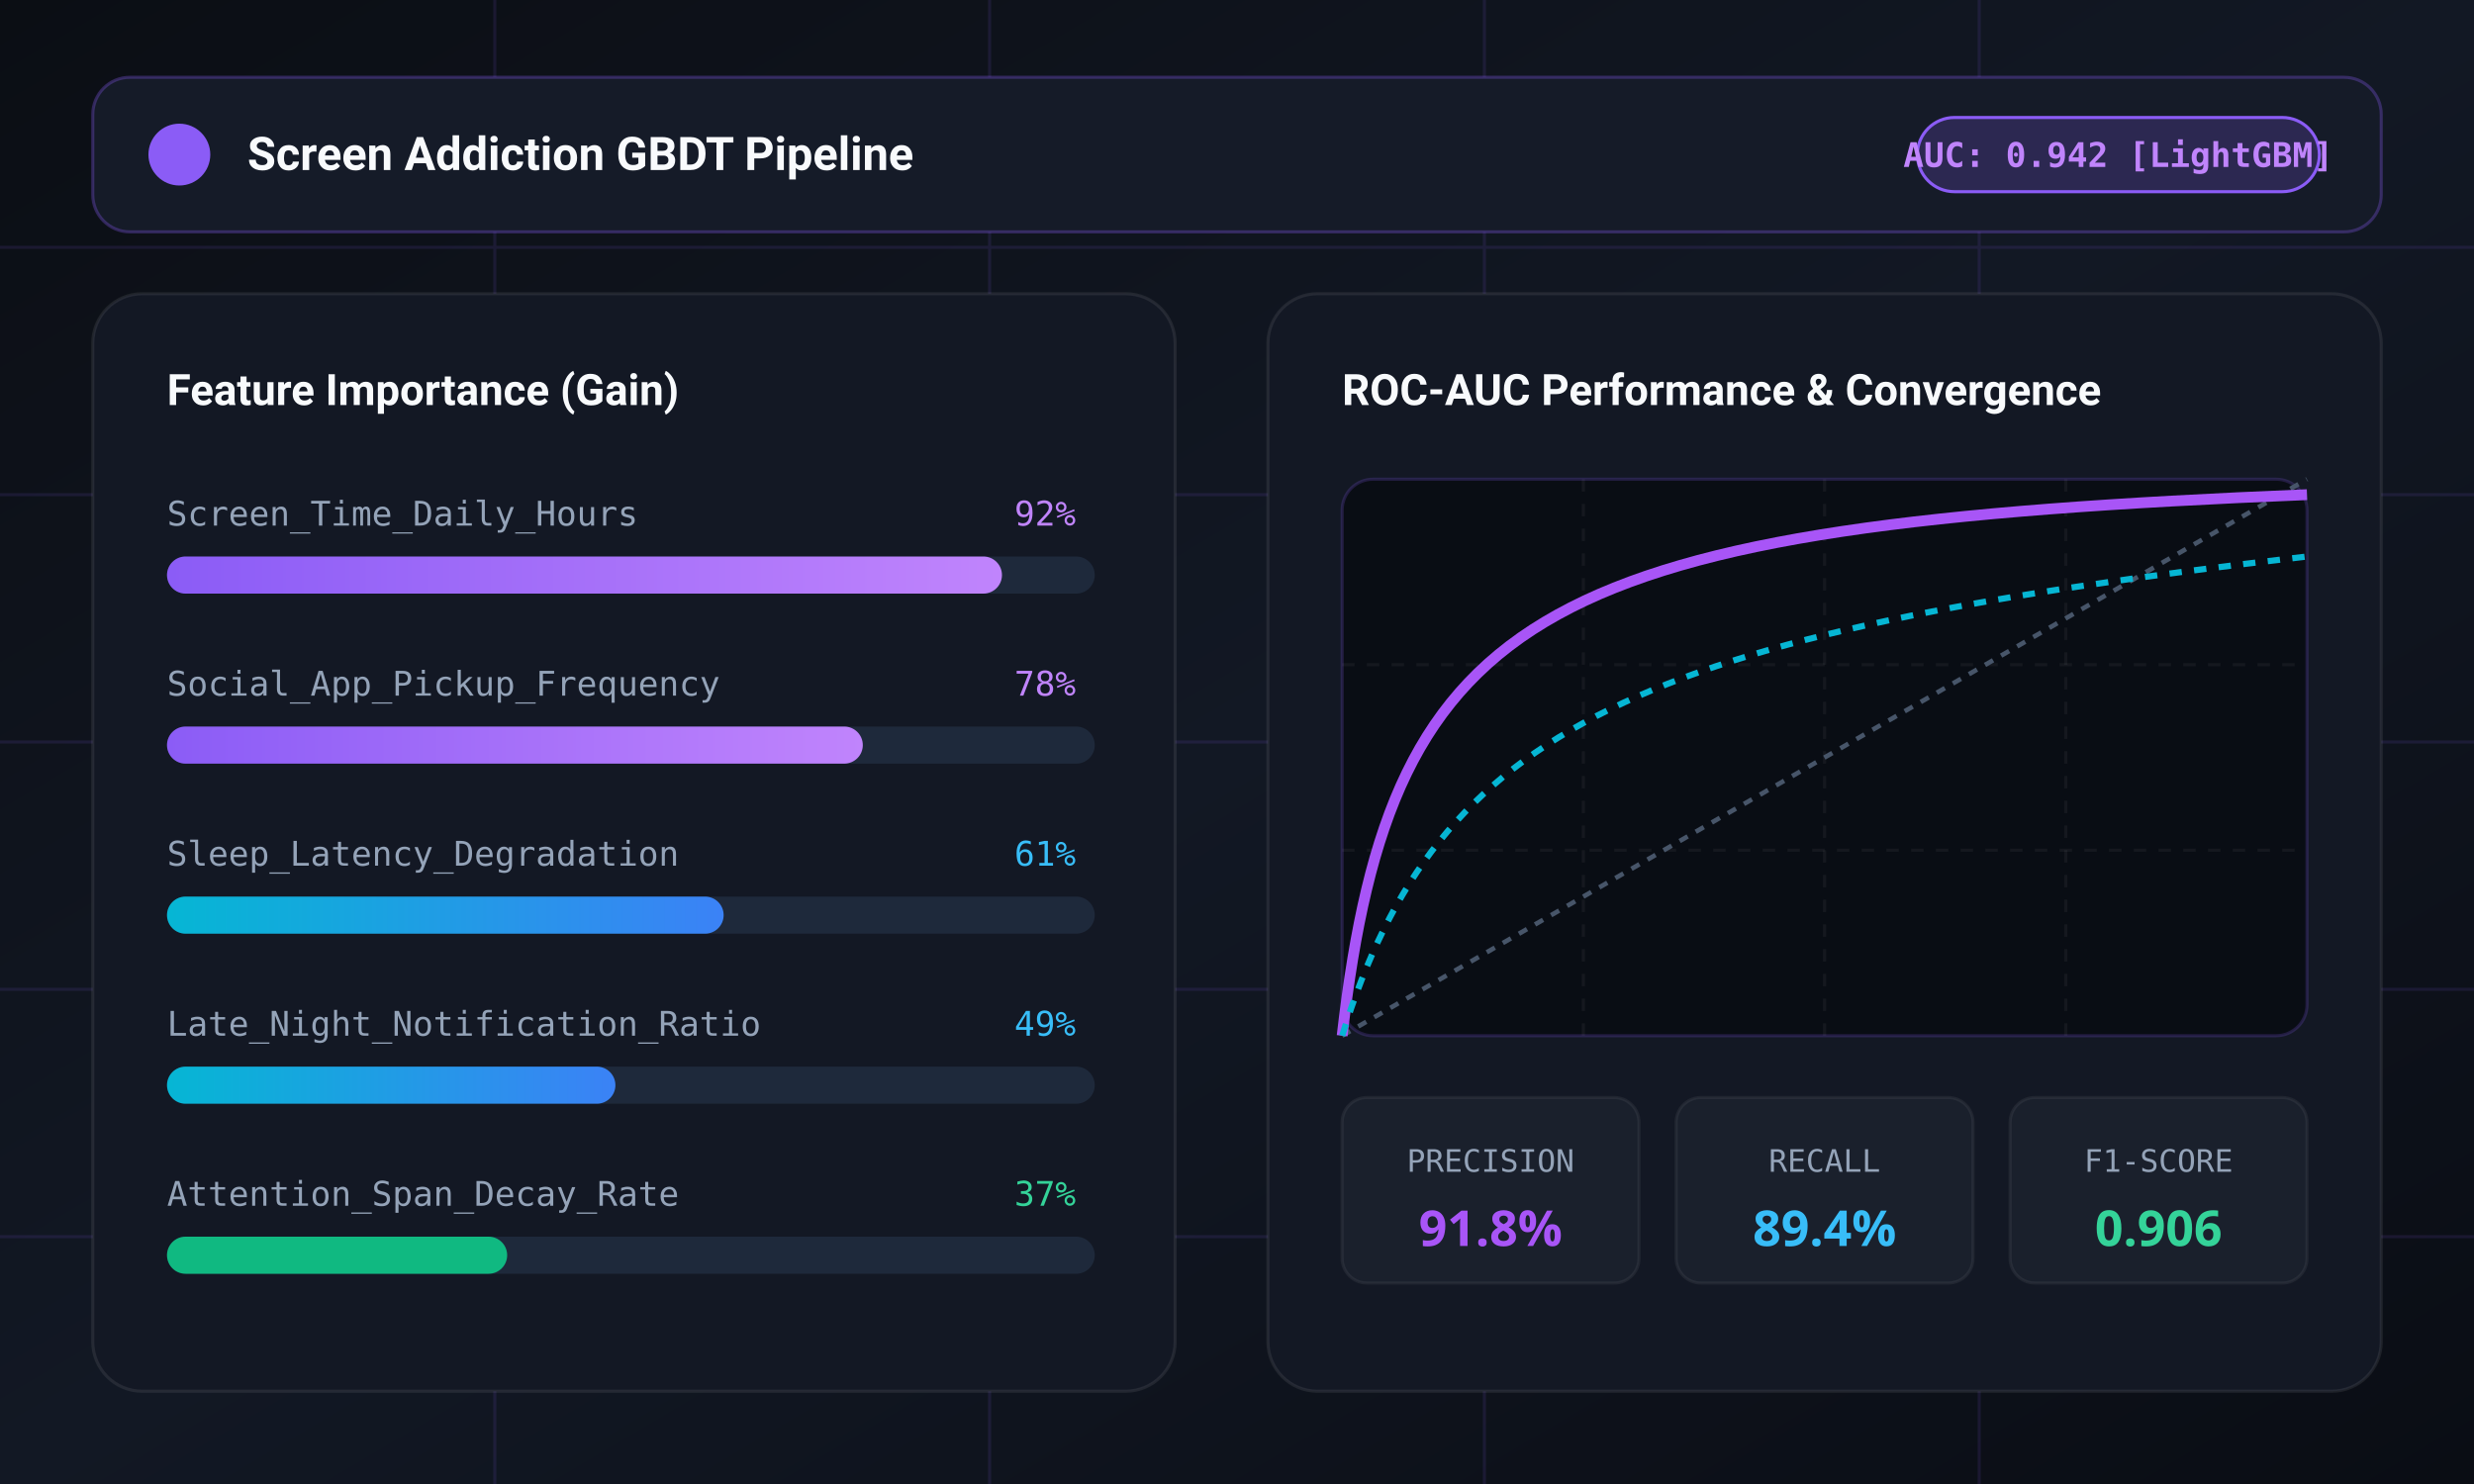
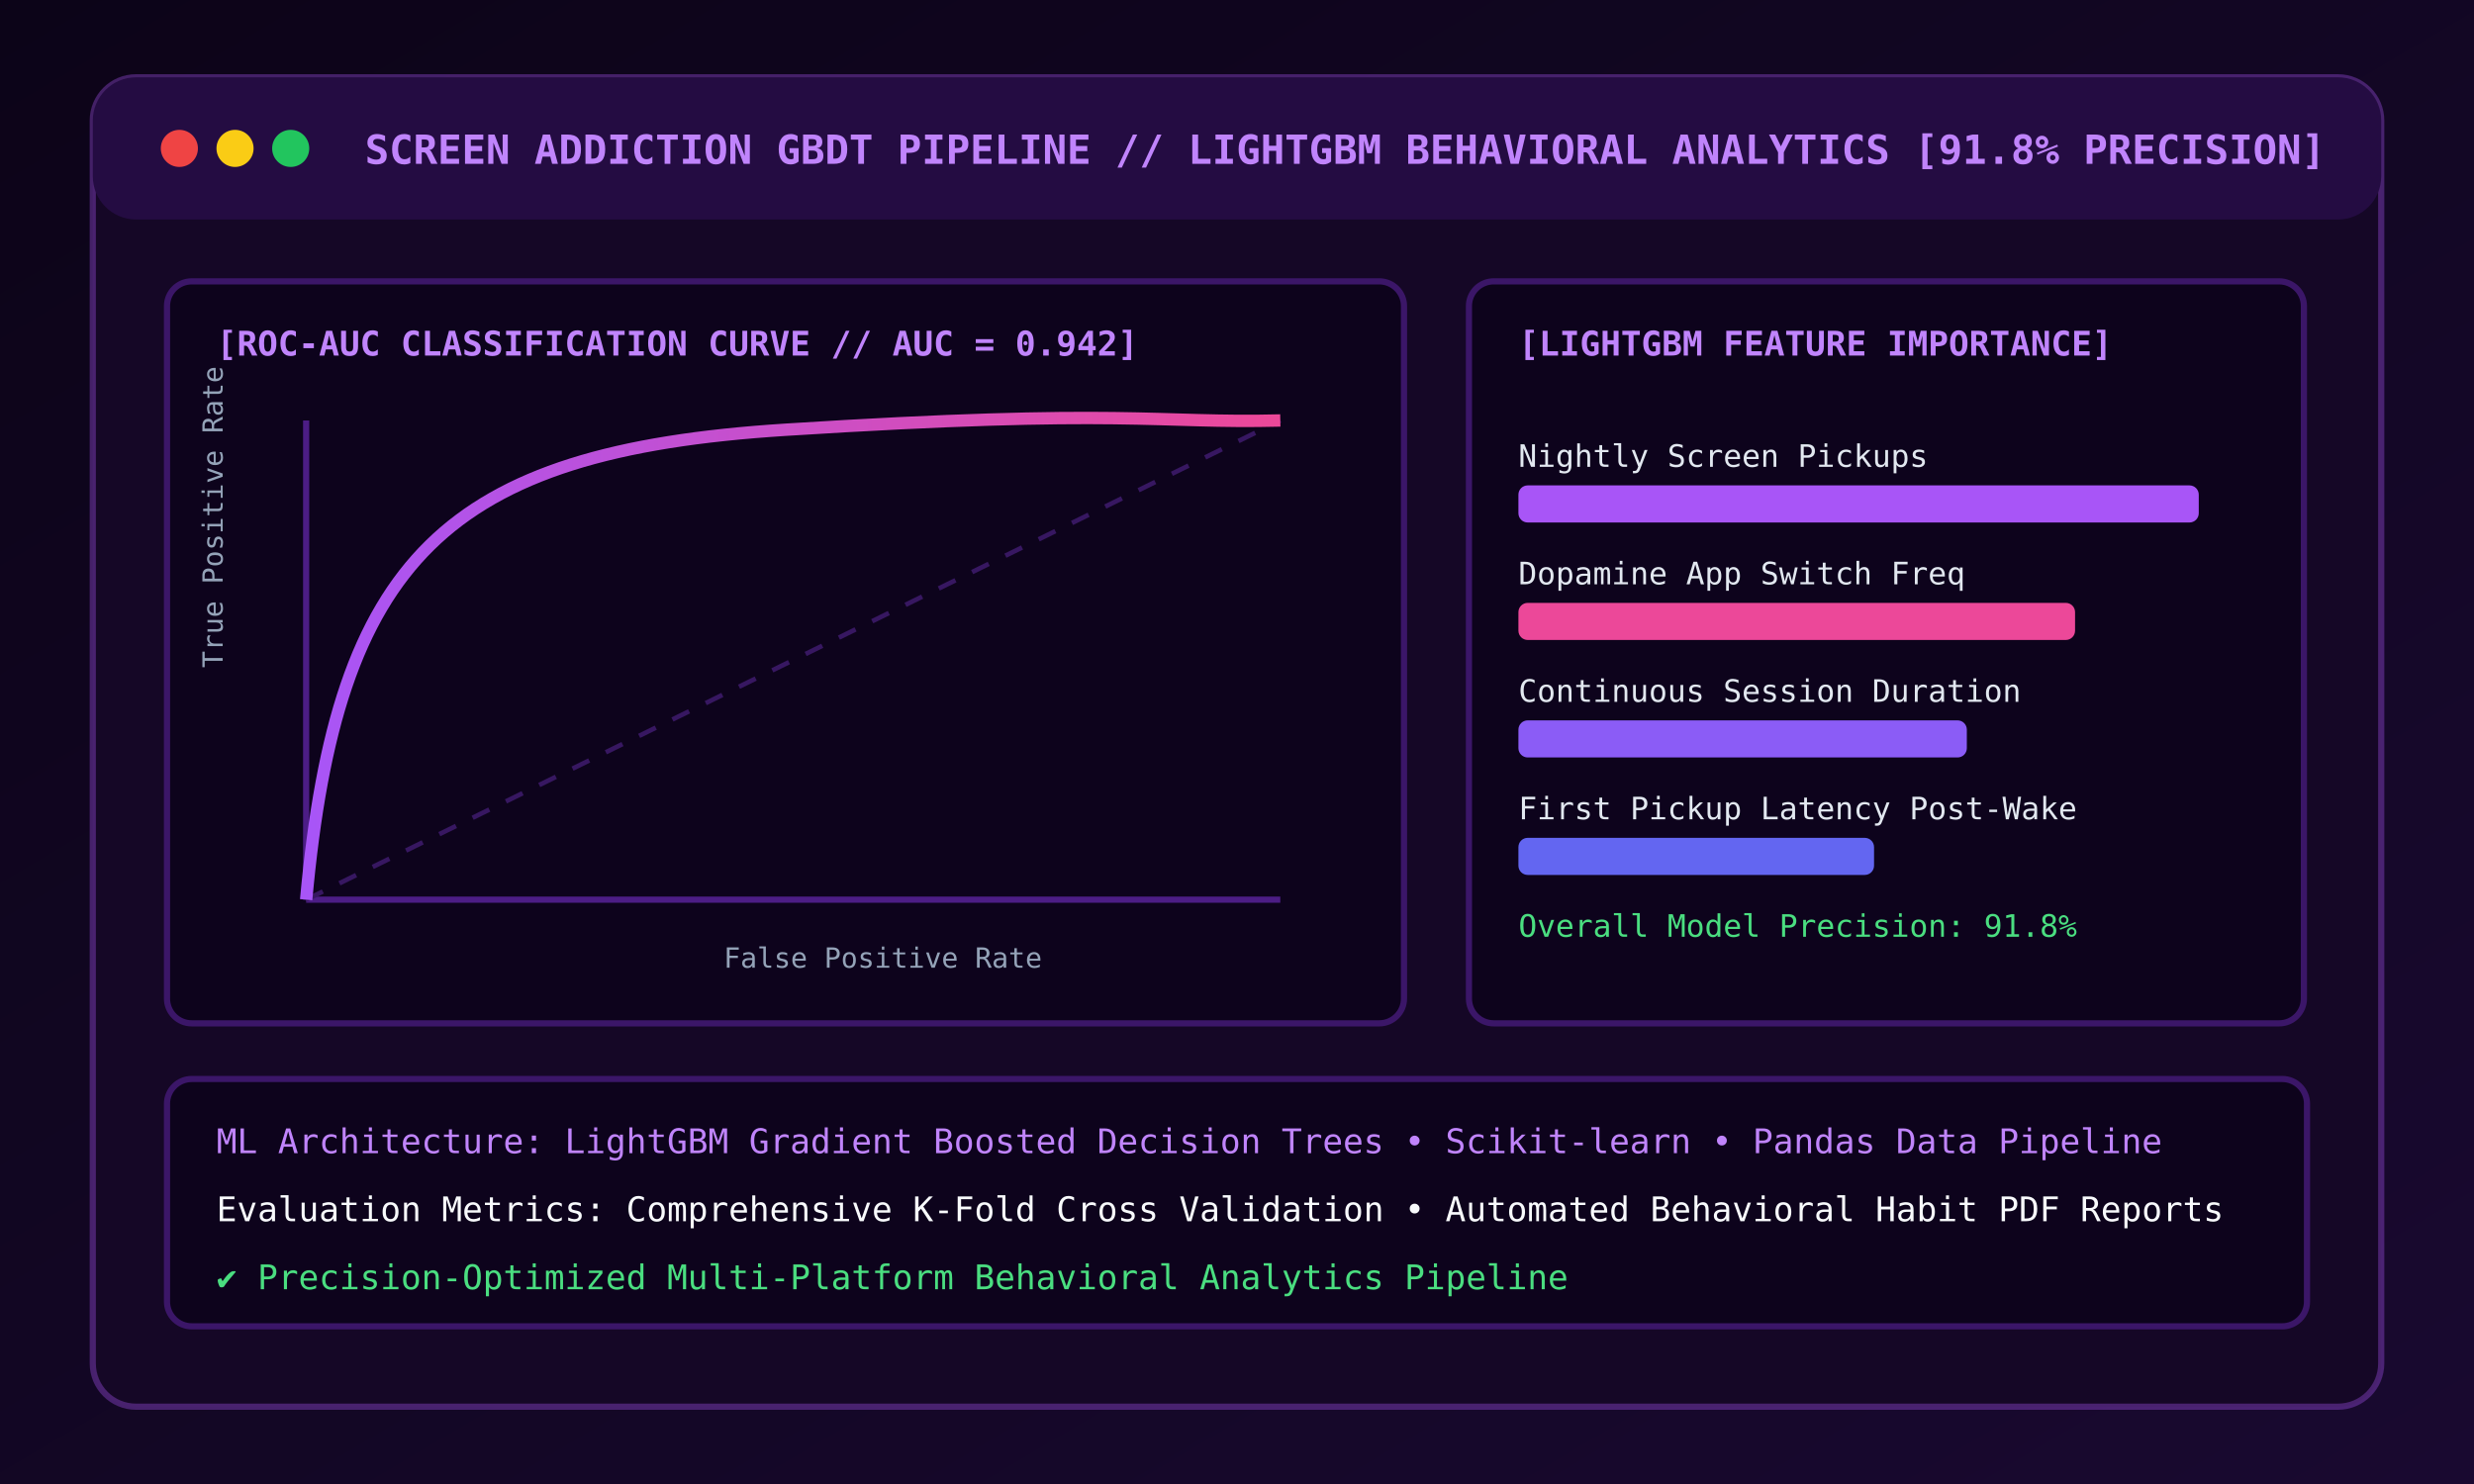
<svg xmlns="http://www.w3.org/2000/svg" viewBox="0 0 800 480" width="100%" height="100%">
  <defs>
-     <linearGradient id="mlBg" x1="0" y1="0" x2="1" y2="1">
-       <stop offset="0%" stop-color="#0b0e14" />
-       <stop offset="50%" stop-color="#121824" />
-       <stop offset="100%" stop-color="#0a0d14" />
+     <linearGradient id="bg" x1="0" y1="0" x2="1" y2="1">
+       <stop offset="0%" stop-color="#0c0418" />
+       <stop offset="1" stop-color="#190930" />
    </linearGradient>
-     <linearGradient id="purpleGlow" x1="0" y1="0" x2="1" y2="0">
-       <stop offset="0%" stop-color="#8b5cf6" />
-       <stop offset="100%" stop-color="#c084fc" />
-     </linearGradient>
-     <linearGradient id="cyanGlow" x1="0" y1="0" x2="1" y2="0">
-       <stop offset="0%" stop-color="#06b6d4" />
-       <stop offset="100%" stop-color="#3b82f6" />
+     <linearGradient id="curve" x1="0" y1="0" x2="1" y2="0">
+       <stop offset="0%" stop-color="#a855f7" />
+       <stop offset="1" stop-color="#ec4899" />
    </linearGradient>
  </defs>
-   <rect width="800" height="480" fill="url(#mlBg)" />
-   <g opacity="0.12" stroke="#8b5cf6" stroke-width="1">
-     <line x1="0" y1="80" x2="800" y2="80" />
-     <line x1="0" y1="160" x2="800" y2="160" />
-     <line x1="0" y1="240" x2="800" y2="240" />
-     <line x1="0" y1="320" x2="800" y2="320" />
-     <line x1="0" y1="400" x2="800" y2="400" />
-     <line x1="160" y1="0" x2="160" y2="480" />
-     <line x1="320" y1="0" x2="320" y2="480" />
-     <line x1="480" y1="0" x2="480" y2="480" />
-     <line x1="640" y1="0" x2="640" y2="480" />
-   </g>
-   <rect x="30" y="25" width="740" height="50" rx="12" fill="#151b28" stroke="rgba(139,92,246,0.3)" stroke-width="1" />
-   <circle cx="58" cy="50" r="10" fill="#8b5cf6" />
-   <text x="80" y="55" font-family="'Segoe UI', Roboto, sans-serif" font-size="15" font-weight="700" fill="#f8fafc">Screen Addiction GBDT Pipeline</text>
-   <rect x="620" y="38" width="130" height="24" rx="12" fill="rgba(139,92,246,0.2)" stroke="#8b5cf6" stroke-width="1" />
-   <text x="685" y="54" font-family="monospace" font-size="11" font-weight="bold" fill="#c084fc" text-anchor="middle">AUC: 0.942 [LightGBM]</text>
-   <g transform="translate(30, 95)">
-     <rect width="350" height="355" rx="16" fill="#131824" stroke="rgba(255,255,255,0.08)" stroke-width="1" />
-     <text x="24" y="36" font-family="'Segoe UI', Roboto, sans-serif" font-size="14" font-weight="700" fill="#f8fafc">Feature Importance (Gain)</text>
-     <text x="24" y="75" font-family="monospace" font-size="11" fill="#94a3b8">Screen_Time_Daily_Hours</text>
-     <rect x="24" y="85" width="300" height="12" rx="6" fill="#1e293b" />
-     <rect x="24" y="85" width="270" height="12" rx="6" fill="url(#purpleGlow)" />
-     <text x="298" y="75" font-family="monospace" font-size="11" fill="#c084fc">92%</text>
-     <text x="24" y="130" font-family="monospace" font-size="11" fill="#94a3b8">Social_App_Pickup_Frequency</text>
-     <rect x="24" y="140" width="300" height="12" rx="6" fill="#1e293b" />
-     <rect x="24" y="140" width="225" height="12" rx="6" fill="url(#purpleGlow)" />
-     <text x="298" y="130" font-family="monospace" font-size="11" fill="#c084fc">78%</text>
-     <text x="24" y="185" font-family="monospace" font-size="11" fill="#94a3b8">Sleep_Latency_Degradation</text>
-     <rect x="24" y="195" width="300" height="12" rx="6" fill="#1e293b" />
-     <rect x="24" y="195" width="180" height="12" rx="6" fill="url(#cyanGlow)" />
-     <text x="298" y="185" font-family="monospace" font-size="11" fill="#38bdf8">61%</text>
-     <text x="24" y="240" font-family="monospace" font-size="11" fill="#94a3b8">Late_Night_Notification_Ratio</text>
-     <rect x="24" y="250" width="300" height="12" rx="6" fill="#1e293b" />
-     <rect x="24" y="250" width="145" height="12" rx="6" fill="url(#cyanGlow)" />
-     <text x="298" y="240" font-family="monospace" font-size="11" fill="#38bdf8">49%</text>
-     <text x="24" y="295" font-family="monospace" font-size="11" fill="#94a3b8">Attention_Span_Decay_Rate</text>
-     <rect x="24" y="305" width="300" height="12" rx="6" fill="#1e293b" />
-     <rect x="24" y="305" width="110" height="12" rx="6" fill="#10b981" />
-     <text x="298" y="295" font-family="monospace" font-size="11" fill="#34d399">37%</text>
-   </g>
-   <g transform="translate(410, 95)">
-     <rect width="360" height="355" rx="16" fill="#131824" stroke="rgba(255,255,255,0.08)" stroke-width="1" />
-     <text x="24" y="36" font-family="'Segoe UI', Roboto, sans-serif" font-size="14" font-weight="700" fill="#f8fafc">ROC-AUC Performance &amp; Convergence</text>
-     <rect x="24" y="60" width="312" height="180" rx="10" fill="#090d14" stroke="rgba(139,92,246,0.2)" stroke-width="1" />
-     <line x1="24" y1="120" x2="336" y2="120" stroke="rgba(255,255,255,0.05)" stroke-dasharray="4" />
-     <line x1="24" y1="180" x2="336" y2="180" stroke="rgba(255,255,255,0.05)" stroke-dasharray="4" />
-     <line x1="102" y1="60" x2="102" y2="240" stroke="rgba(255,255,255,0.05)" stroke-dasharray="4" />
-     <line x1="180" y1="60" x2="180" y2="240" stroke="rgba(255,255,255,0.05)" stroke-dasharray="4" />
-     <line x1="258" y1="60" x2="258" y2="240" stroke="rgba(255,255,255,0.05)" stroke-dasharray="4" />
-     <line x1="24" y1="240" x2="336" y2="60" stroke="#475569" stroke-width="1.5" stroke-dasharray="3" />
-     <path d="M 24 240 C 40 100, 90 75, 336 65" fill="none" stroke="#a855f7" stroke-width="3.5" />
-     <path d="M 24 240 C 55 140, 120 110, 336 85" fill="none" stroke="#06b6d4" stroke-width="2" stroke-dasharray="4" />
-     <g transform="translate(24, 260)">
-       <rect width="96" height="60" rx="8" fill="#1a202c" stroke="rgba(255,255,255,0.06)" />
-       <text x="48" y="24" font-family="monospace" font-size="10" fill="#94a3b8" text-anchor="middle">PRECISION</text>
-       <text x="48" y="48" font-family="'Segoe UI', sans-serif" font-size="16" font-weight="bold" fill="#a855f7" text-anchor="middle">91.8%</text>
+   <style>
+     .mono{font-family:Consolas,monospace,sans-serif}
+     .ui{font-family:'Segoe UI',Tahoma,sans-serif}
+     .curve-draw{stroke-dasharray:600;animation:drawCurve 4s ease-in-out infinite alternate}
+     @keyframes drawCurve{from{stroke-dashoffset:600}to{stroke-dashoffset:0}}
+     .dot-pop{animation:popScatter 2s ease-in-out infinite alternate}
+     @keyframes popScatter{from{r:3}to{r:6}}
+   </style>
+   <rect width="800" height="480" fill="url(#bg)" />
+   <g transform="translate(30, 25)">
+     <rect width="740" height="430" rx="14" fill="#150726" stroke="#a855f7" stroke-opacity="0.35" stroke-width="2" />
+     <rect width="740" height="46" rx="14" fill="#240c42" />
+     <circle cx="28" cy="23" r="6" fill="#ef4444" />
+     <circle cx="46" cy="23" r="6" fill="#facc15" />
+     <circle cx="64" cy="23" r="6" fill="#22c55e" />
+     <text x="88" y="28" class="mono" font-size="13" font-weight="bold" fill="#c084fc">
+       SCREEN ADDICTION GBDT PIPELINE // LIGHTGBM BEHAVIORAL ANALYTICS [91.8% PRECISION]
+     </text>
+     <g transform="translate(24, 66)">
+       <rect width="400" height="240" rx="8" fill="#0d031c" stroke="#3b1668" stroke-width="2" />
+       <text x="16" y="24" class="mono" font-size="11" font-weight="bold" fill="#c084fc">
+         [ROC-AUC CLASSIFICATION CURVE // AUC = 0.942]
+       </text>
+       <g stroke="#4c1d85" stroke-width="2">
+         <line x1="45" y1="45" x2="45" y2="200" />
+         <line x1="45" y1="200" x2="360" y2="200" />
+       </g>
+       <line x1="45" y1="200" x2="360" y2="45" stroke="#371761" stroke-width="1.5" stroke-dasharray="6 6" />
+       <path class="curve-draw" d="M45 200 C55 90 90 55 200 48 S320 46 360 45" fill="none" stroke="url(#curve)" stroke-width="4" />
+       <text x="18" y="125" class="mono" font-size="9" fill="#94a3b8" transform="rotate(-90 18 125)">True Positive Rate</text>
+       <text x="180" y="222" class="mono" font-size="9" fill="#94a3b8">False Positive Rate</text>
    </g>
-     <g transform="translate(132, 260)">
-       <rect width="96" height="60" rx="8" fill="#1a202c" stroke="rgba(255,255,255,0.06)" />
-       <text x="48" y="24" font-family="monospace" font-size="10" fill="#94a3b8" text-anchor="middle">RECALL</text>
-       <text x="48" y="48" font-family="'Segoe UI', sans-serif" font-size="16" font-weight="bold" fill="#38bdf8" text-anchor="middle">89.4%</text>
+     <g transform="translate(445, 66)">
+       <rect width="270" height="240" rx="8" fill="#0d031c" stroke="#3b1668" stroke-width="2" />
+       <text x="16" y="24" class="mono" font-size="11" font-weight="bold" fill="#c084fc">
+         [LIGHTGBM FEATURE IMPORTANCE]
+       </text>
+       <g transform="translate(16, 46)">
+         <text x="0" y="14" class="mono" font-size="10" fill="#e2e8f0">Nightly Screen Pickups</text>
+         <rect x="0" y="20" width="220" height="12" rx="3" fill="#a855f7" />
+         <text x="0" y="52" class="mono" font-size="10" fill="#e2e8f0">Dopamine App Switch Freq</text>
+         <rect x="0" y="58" width="180" height="12" rx="3" fill="#ec4899" />
+         <text x="0" y="90" class="mono" font-size="10" fill="#e2e8f0">Continuous Session Duration</text>
+         <rect x="0" y="96" width="145" height="12" rx="3" fill="#8b5cf6" />
+         <text x="0" y="128" class="mono" font-size="10" fill="#e2e8f0">First Pickup Latency Post-Wake</text>
+         <rect x="0" y="134" width="115" height="12" rx="3" fill="#6366f1" />
+         <text x="0" y="166" class="mono" font-size="10" fill="#4ade80">Overall Model Precision: 91.8%</text>
+       </g>
    </g>
-     <g transform="translate(240, 260)">
-       <rect width="96" height="60" rx="8" fill="#1a202c" stroke="rgba(255,255,255,0.06)" />
-       <text x="48" y="24" font-family="monospace" font-size="10" fill="#94a3b8" text-anchor="middle">F1-SCORE</text>
-       <text x="48" y="48" font-family="'Segoe UI', sans-serif" font-size="16" font-weight="bold" fill="#34d399" text-anchor="middle">0.906</text>
+     <g transform="translate(24, 324)">
+       <rect width="692" height="80" rx="8" fill="#0d031c" stroke="#3b1668" stroke-width="2" />
+       <text x="16" y="24" class="mono" font-size="11" fill="#c084fc">
+         ML Architecture: LightGBM Gradient Boosted Decision Trees • Scikit-learn • Pandas Data Pipeline
+       </text>
+       <text x="16" y="46" class="mono" font-size="11" fill="#f8fafc">
+         Evaluation Metrics: Comprehensive K-Fold Cross Validation • Automated Behavioral Habit PDF Reports
+       </text>
+       <text x="16" y="68" class="mono" font-size="11" fill="#4ade80">
+         ✔ Precision-Optimized Multi-Platform Behavioral Analytics Pipeline
+       </text>
    </g>
  </g>
</svg>
